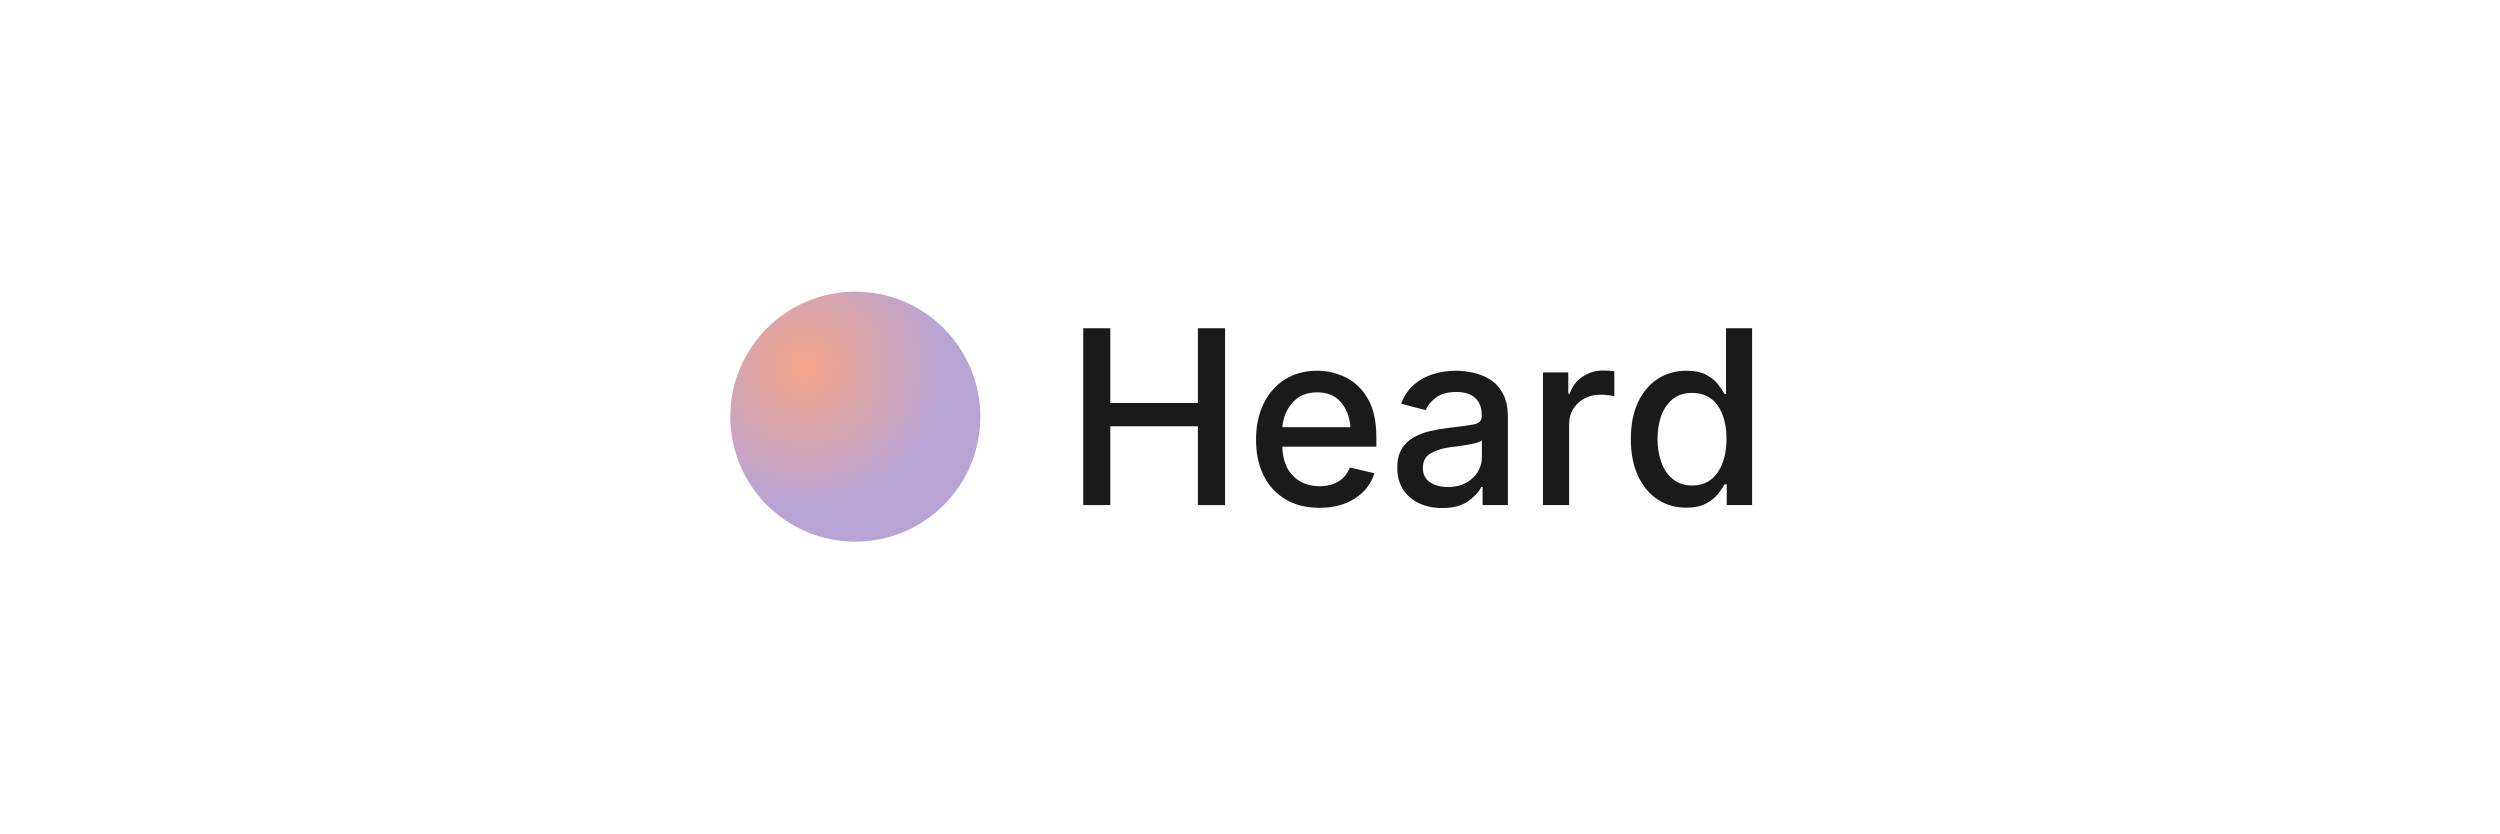
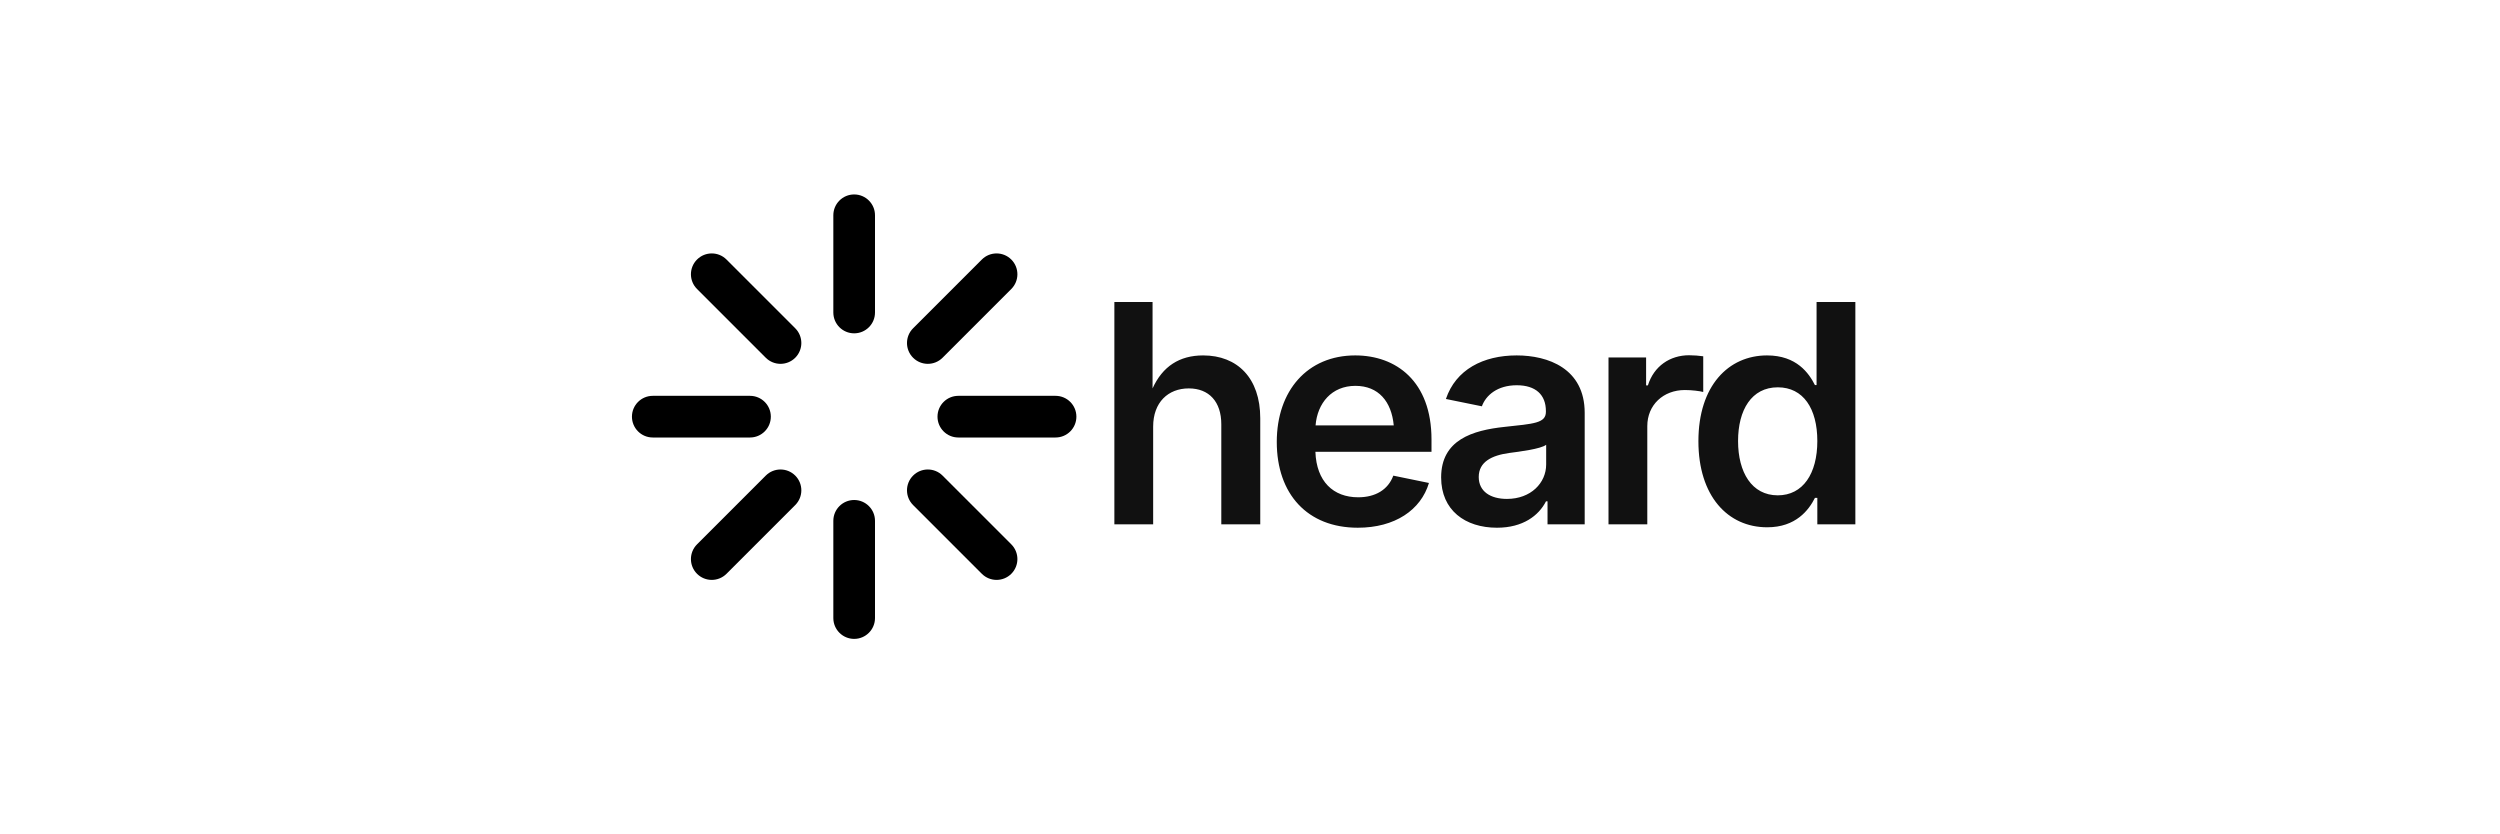
- <svg xmlns="http://www.w3.org/2000/svg" viewBox="0 0 720 240" width="720" height="240">
+ <svg xmlns="http://www.w3.org/2000/svg" viewBox="0 0 720 240" width="720" height="240" role="img" aria-labelledby="title">
  <defs>
-     <radialGradient id="g1" cx="30%" cy="30%" r="80%" fx="30%" fy="30%">
-       <stop offset="0%" stop-color="#F5A589" />
-       <stop offset="70%" stop-color="#B8A4D4" />
-       <stop offset="100%" stop-color="#B8A4D4" />
-     </radialGradient>
+     <rect id="ray" x="240" y="56" width="12" height="40" rx="6" />
  </defs>
-   <circle cx="246.333" cy="120.0" r="36.0" fill="url(#g1)" />
-   <g fill="#1a1a1a" transform="translate(306.333,145.464)">
-     <g transform="translate(0.000,0) scale(0.03418,-0.03418)">
-       <path d="M165 0V1490H393V860H1131V1490H1360V0H1131V664H393V0Z" />
-     </g>
-     <g transform="translate(52.124,0) scale(0.03418,-0.03418)">
-       <path d="M630 -23Q465 -23 345.0 48.0Q225 119 160.5 248.0Q96 377 96 551Q96 723 159.5 854.0Q223 985 339.0 1058.5Q455 1132 611 1132Q738 1132 852.5 1075.5Q967 1019 1038.5 895.5Q1110 772 1110 570V492H317Q323 330 409.0 244.5Q495 159 632 159Q724 159 790.5 199.0Q857 239 886 317L1093 268Q1053 137 931.0 57.0Q809 -23 630 -23ZM318 656H892Q880 788 809.5 869.0Q739 950 612 950Q480 950 403.5 863.5Q327 777 318 656Z" />
-     </g>
-     <g transform="translate(93.242,0) scale(0.03418,-0.03418)">
-       <path d="M461 -25Q354 -25 268.5 14.5Q183 54 133.0 130.0Q83 206 83 316Q83 411 120.0 472.5Q157 534 219.0 569.5Q281 605 357.5 623.0Q434 641 513 650Q661 667 728.0 679.5Q795 692 795 751V757Q795 850 740.5 901.5Q686 953 581 953Q471 953 408.0 905.0Q345 857 322 800L115 854Q153 954 224.0 1015.0Q295 1076 386.5 1104.0Q478 1132 578 1132Q645 1132 721.0 1116.0Q797 1100 864.0 1058.5Q931 1017 973.0 940.0Q1015 863 1015 742V0H802V153H791Q758 87 677.5 31.0Q597 -25 461 -25ZM510 152Q599 152 663.0 187.5Q727 223 761.5 280.0Q796 337 796 403V546Q780 530 727.5 518.5Q675 507 617.0 499.0Q559 491 525 487Q432 474 365.5 436.5Q299 399 299 313Q299 233 358.5 192.5Q418 152 510 152Z" />
-     </g>
-     <g transform="translate(132.993,0) scale(0.03418,-0.03418)">
-       <path d="M148 0V1118H361V938H373Q403 1029 480.5 1081.5Q558 1134 656 1134Q677 1134 704.5 1132.0Q732 1130 749 1128V918Q737 921 703.0 925.5Q669 930 634 930Q519 930 443.5 859.5Q368 789 368 679V0Z" />
-     </g>
-     <g transform="translate(160.063,0) scale(0.03418,-0.03418)">
-       <path d="M564 -22Q428 -22 322.5 47.0Q217 116 156.5 246.0Q96 376 96 556Q96 738 157.0 867.0Q218 996 323.5 1064.0Q429 1132 564 1132Q668 1132 732.0 1097.5Q796 1063 831.5 1016.5Q867 970 886 936H898V1490H1118V0H904V175H886Q866 139 829.5 93.0Q793 47 729.0 12.5Q665 -22 564 -22ZM612 165Q752 165 827.0 274.0Q902 383 902 558Q902 732 828.0 838.5Q754 945 612 945Q515 945 450.5 894.0Q386 843 353.5 755.5Q321 668 321 558Q321 447 354.0 358.0Q387 269 452.0 217.0Q517 165 612 165Z" />
-     </g>
+   <g fill="#000000">
+     <use href="#ray" />
+     <use href="#ray" transform="rotate(45 246 120)" />
+     <use href="#ray" transform="rotate(90 246 120)" />
+     <use href="#ray" transform="rotate(135 246 120)" />
+     <use href="#ray" transform="rotate(180 246 120)" />
+     <use href="#ray" transform="rotate(225 246 120)" />
+     <use href="#ray" transform="rotate(270 246 120)" />
+     <use href="#ray" transform="rotate(315 246 120)" />
  </g>
+   <text x="315" y="151" fill="#111111" font-family="Inter, Helvetica, Arial, sans-serif" font-size="88" font-weight="600" letter-spacing="-5">heard</text>
</svg>
